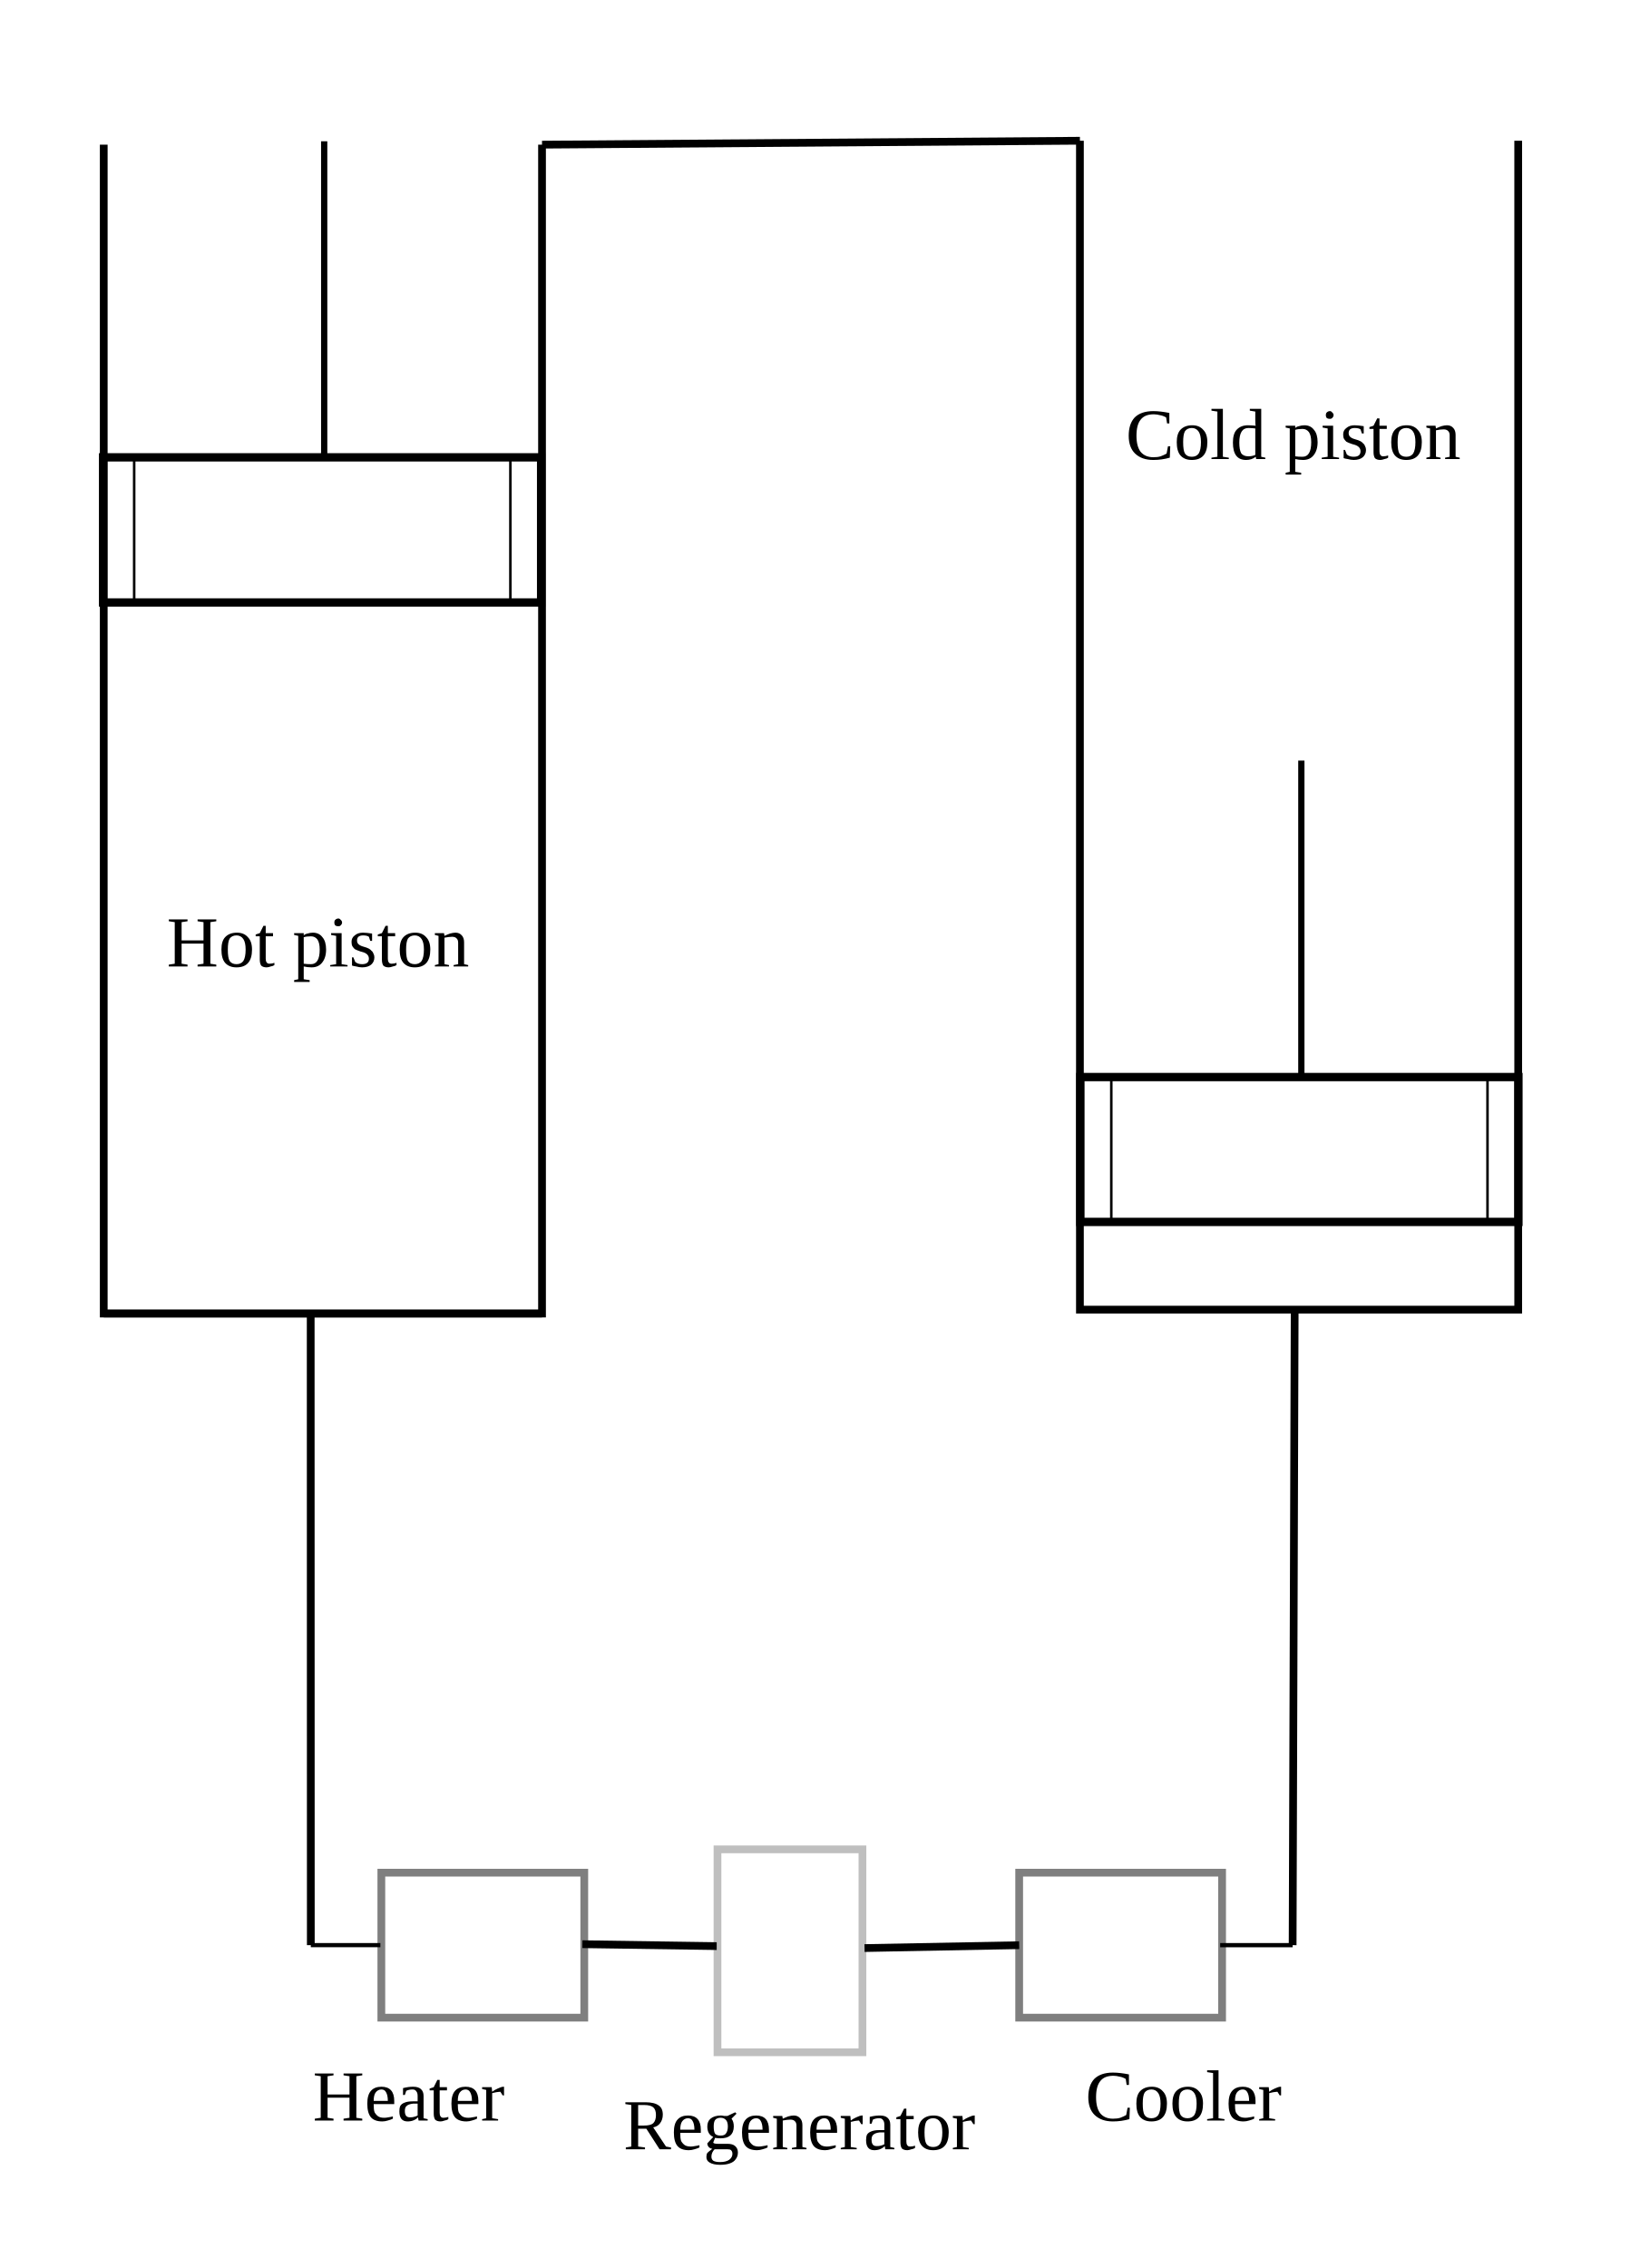
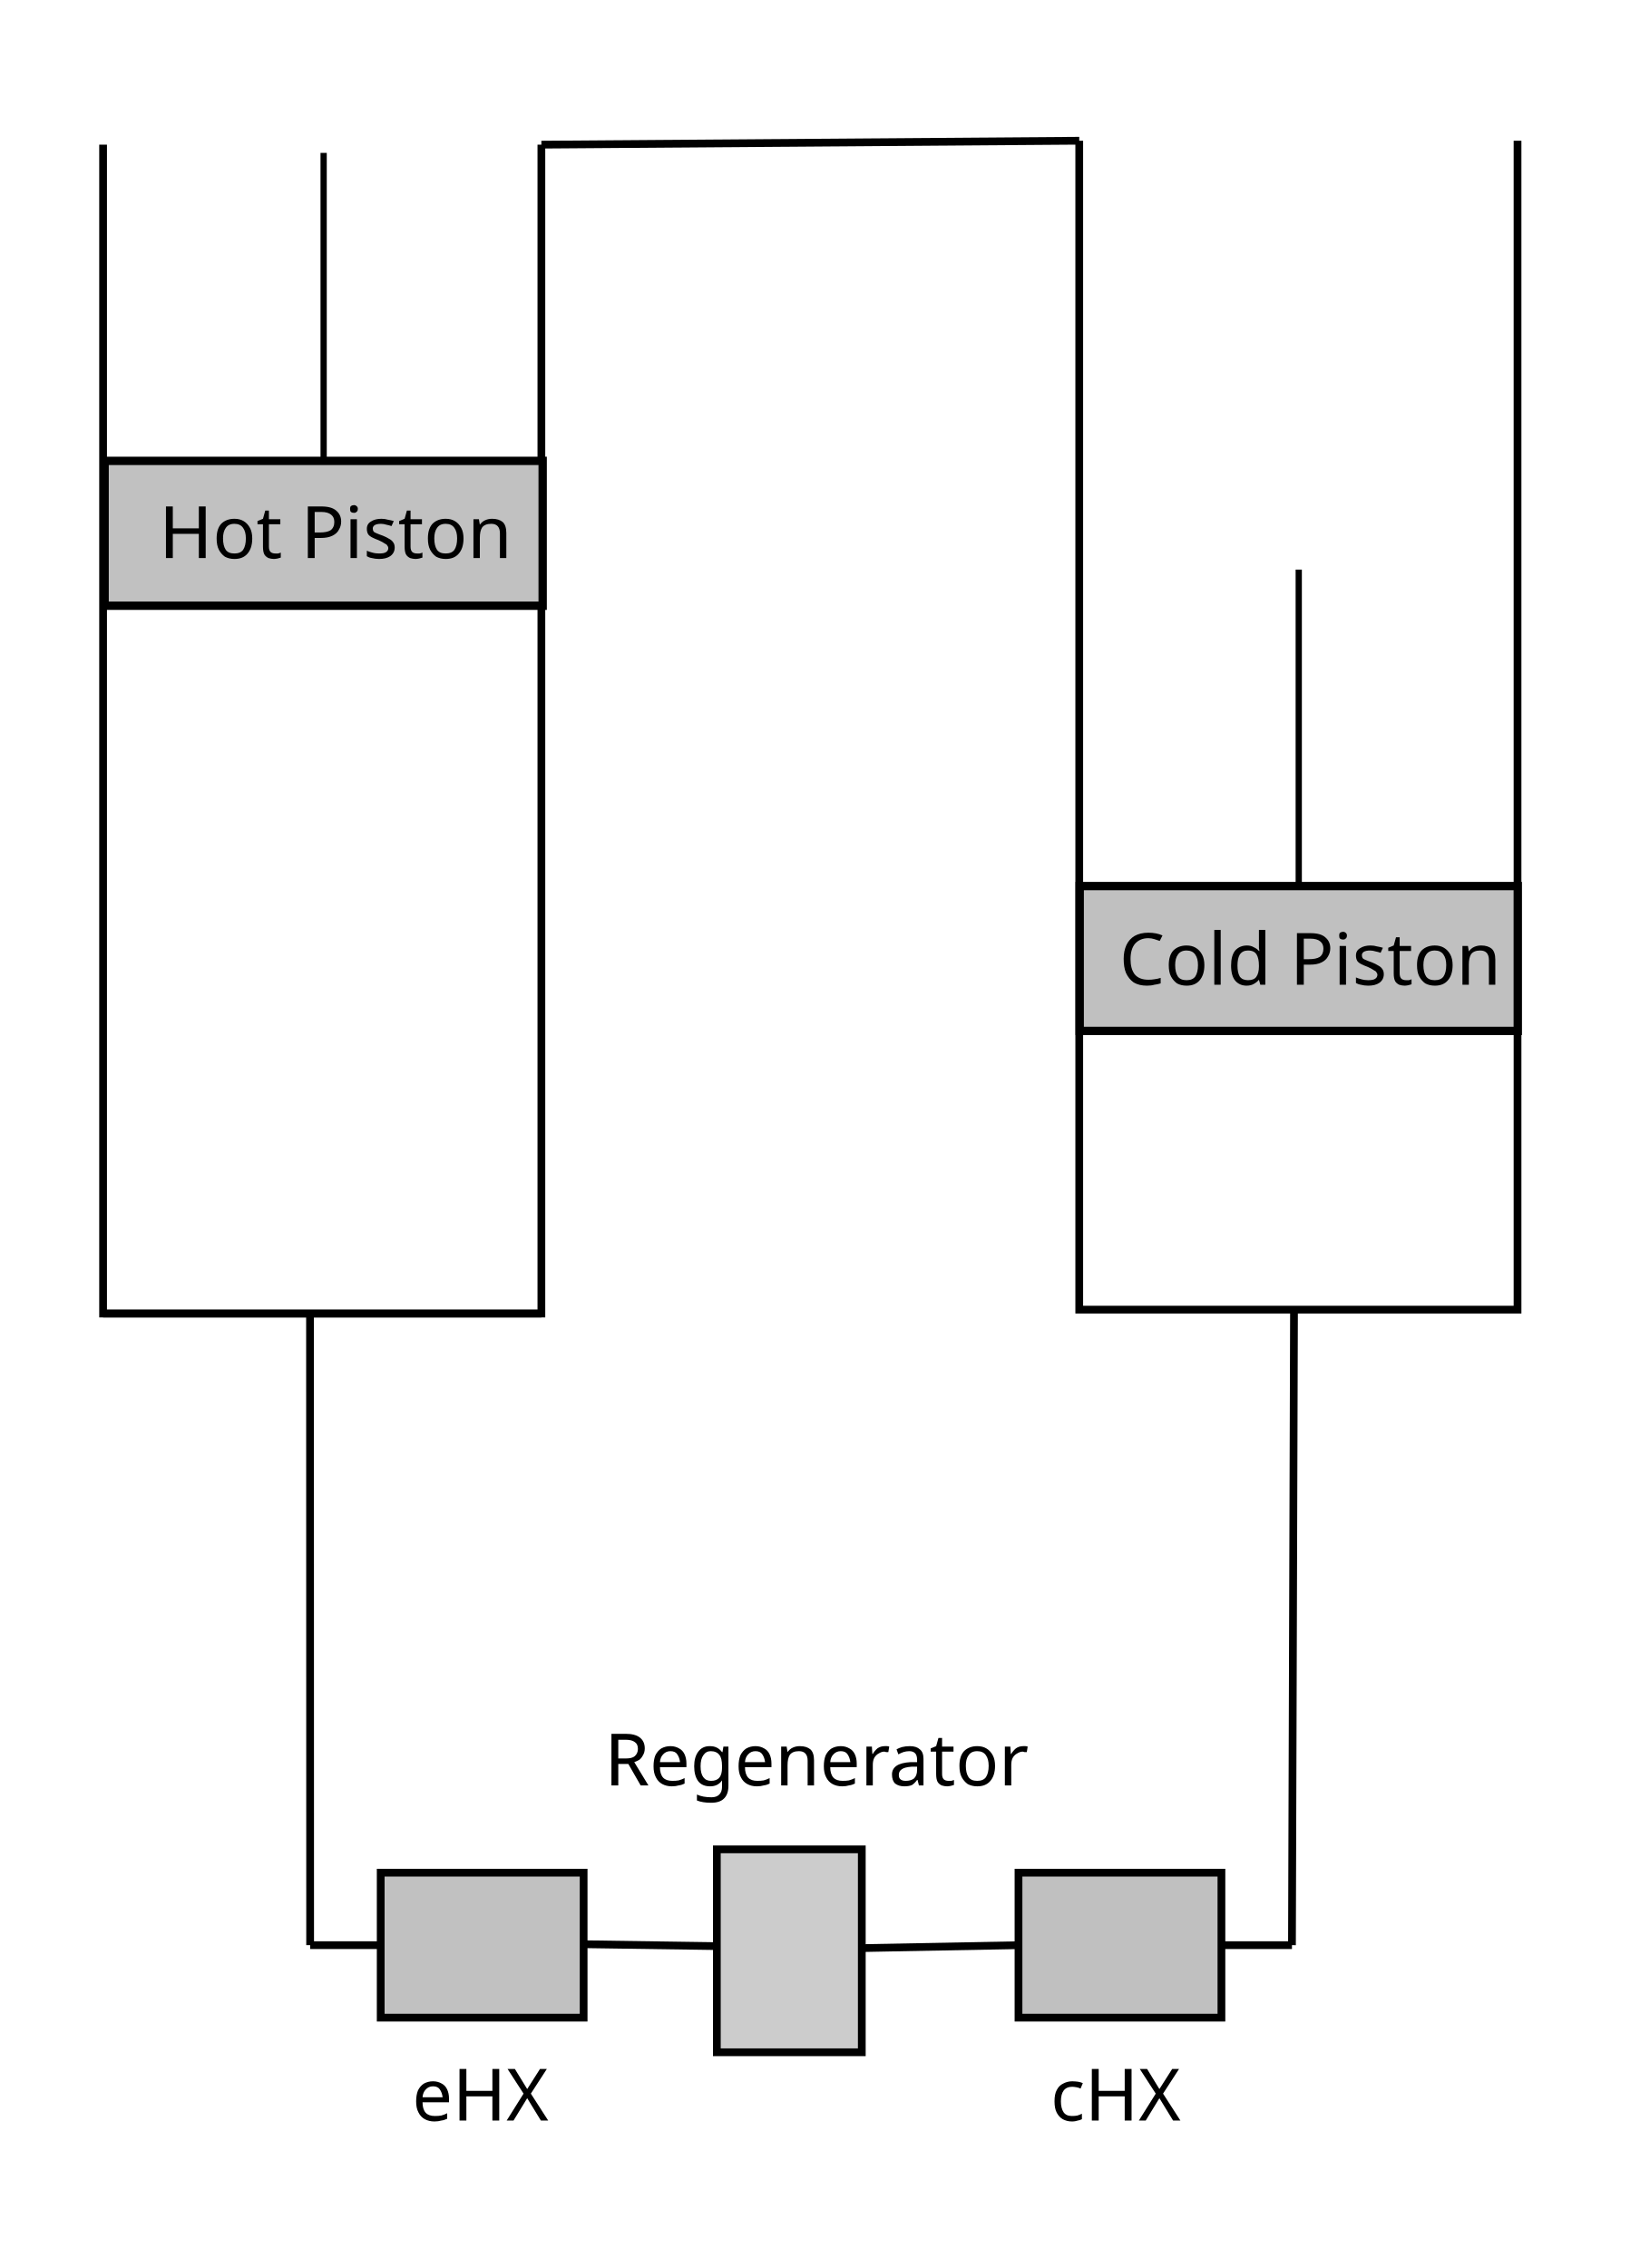
<svg xmlns="http://www.w3.org/2000/svg" width="160pt" height="220pt" viewBox="0 0 56.444 77.611" version="1.1" id="svg8">
-   <defs id="defs2">
-     <meshgradient id="meshgradient2397" gradientUnits="userSpaceOnUse" x="9.995" y="51.115" gradientTransform="matrix(1.164356,0,0,0.9976059,59.96824,216.3367)">
-       <meshrow id="meshrow2399">
-         <meshpatch id="meshpatch2401">
-           <stop path="c 4.292,0  8.584,0  12.875,0" style="stop-color:#ffffff;stop-opacity:1" id="stop2403" />
-           <stop path="c 0,1.66  0,3.319  0,4.979" style="stop-color:#000000;stop-opacity:1" id="stop2405" />
-           <stop path="c -4.292,0  -8.584,0  -12.875,0" style="stop-color:#ffffff;stop-opacity:1" id="stop2407" />
-           <stop path="c 0,-1.66  0,-3.319  0,-4.979" style="stop-color:#000000;stop-opacity:1" id="stop2409" />
-         </meshpatch>
-       </meshrow>
-     </meshgradient>
-     <meshgradient id="meshgradient2565" gradientUnits="userSpaceOnUse" x="66.786" y="44.592" gradientTransform="matrix(1.164397,0,0,0.9955886,27.28748,244.1422)">
-       <meshrow id="meshrow2567">
-         <meshpatch id="meshpatch2569">
-           <stop path="c 4.292,0  8.584,0  12.875,0" style="stop-color:#ffffff;stop-opacity:1" id="stop2571" />
-           <stop path="c 0,1.66  0,3.319  0,4.979" style="stop-color:#000000;stop-opacity:1" id="stop2573" />
-           <stop path="c -4.292,0  -8.584,0  -12.875,0" style="stop-color:#ffffff;stop-opacity:1" id="stop2575" />
-           <stop path="c 0,-1.66  0,-3.319  0,-4.979" style="stop-color:#000000;stop-opacity:1" id="stop2577" />
-         </meshpatch>
-       </meshrow>
-     </meshgradient>
-     <meshgradient id="meshgradient2683" gradientUnits="userSpaceOnUse" x="98.756" y="-34.92" gradientTransform="translate(216.2084,-62.67471)">
-       <meshrow id="meshrow2685">
-         <meshpatch id="meshpatch2687">
-           <stop path="c 2.315,0  4.63,0  6.945,0" style="stop-color:#ffffff;stop-opacity:1" id="stop2689" />
-           <stop path="c 0,1.654  0,3.307  0,4.961" style="stop-color:#000000;stop-opacity:1" id="stop2691" />
-           <stop path="c -2.315,0  -4.63,0  -6.945,0" style="stop-color:#ffffff;stop-opacity:1" id="stop2693" />
-           <stop path="c 0,-1.654  0,-3.307  0,-4.961" style="stop-color:#000000;stop-opacity:1" id="stop2695" />
-         </meshpatch>
-       </meshrow>
-     </meshgradient>
-   </defs>
+   <defs id="defs2" />
  <g id="layer1" transform="translate(0,-219.3889)">
-     <path style="fill:none;stroke:#000000;stroke-width:0.265px;stroke-linecap:butt;stroke-linejoin:miter;stroke-opacity:1" d="m 18.55,224.339 c 18.275,-0.134 18.409,-0.134 18.409,-0.134" id="path2312" />
-     <path style="fill:none;stroke:#000000;stroke-width:0.265px;stroke-linecap:butt;stroke-linejoin:miter;stroke-opacity:1" d="m 3.55,224.339 c 0,40 0,40 0,40 h 15 c 0,-40 0,-40 0,-40" id="path2322" />
-     <path style="fill:none;stroke:#000000;stroke-width:0.265px;stroke-linecap:butt;stroke-linejoin:miter;stroke-opacity:1" d="m 36.959,224.205 c 0,40 0,40 0,40 15,0 15,0 15,0 0,-40 0,-40 0,-40" id="path2324" />
-     <path style="fill:none;stroke:#000000;stroke-width:0.265px;stroke-linecap:butt;stroke-linejoin:miter;stroke-opacity:1" d="m 3.55,264.339 h 15 v 0" id="path2326" />
-     <rect style="fill:#000000;fill-opacity:0;fill-rule:nonzero;stroke:#000000;stroke-width:0.086;stroke-opacity:1" id="rect2360" width="12.875" height="4.979" x="4.592" y="235.033" />
-     <path style="fill:none;stroke:#000000;stroke-width:0.214px;stroke-linecap:butt;stroke-linejoin:miter;stroke-opacity:1" d="m 11.095,234.949 c 0,-10.725 0,-10.725 0,-10.725" id="path2381" />
-     <rect style="fill:url(#meshgradient2397);fill-opacity:1;fill-rule:nonzero;stroke:#000000;stroke-width:0.285;stroke-opacity:1" id="rect2385" width="14.991" height="4.967" x="3.528" y="235.039" />
-     <rect style="fill:#000000;fill-opacity:0;fill-rule:nonzero;stroke:#000000;stroke-width:0.086;stroke-opacity:1" id="rect2360-5" width="12.875" height="4.979" x="38.033" y="256.224" />
-     <path style="fill:none;stroke:#000000;stroke-width:0.214px;stroke-linecap:butt;stroke-linejoin:miter;stroke-opacity:1" d="m 44.537,256.141 c 0,-10.725 0,-10.725 0,-10.725" id="path2381-4" />
-     <rect style="fill:url(#meshgradient2565);fill-opacity:1;fill-rule:nonzero;stroke:#000000;stroke-width:0.285;stroke-opacity:1" id="rect2385-9" width="14.992" height="4.957" x="36.975" y="256.246" />
-     <rect style="opacity:0.5;fill:#000000;fill-opacity:0;fill-rule:nonzero;stroke:#000000;stroke-width:0.265;stroke-opacity:1" id="rect2585" width="6.945" height="4.961" x="13.051" y="283.472" />
-     <rect style="opacity:0.5;fill:#000000;fill-opacity:0;fill-rule:nonzero;stroke:#000000;stroke-width:0.265;stroke-opacity:1" id="rect2585-2" width="6.945" height="4.961" x="34.88" y="283.472" />
-     <rect style="opacity:0.25;fill:url(#meshgradient2683);fill-opacity:1;fill-rule:nonzero;stroke:#000000;stroke-width:0.265;stroke-opacity:1" id="rect2585-7" width="6.945" height="4.961" x="282.673" y="-29.516" transform="rotate(90)" />
-     <path style="fill:none;stroke:#000000;stroke-width:0.265px;stroke-linecap:butt;stroke-linejoin:miter;stroke-opacity:1" d="m 19.931,285.919 c 4.564,0.066 4.597,0.066 4.597,0.066" id="path2648" />
-     <path style="fill:none;stroke:#000000;stroke-width:0.265px;stroke-linecap:butt;stroke-linejoin:miter;stroke-opacity:1" d="m 29.588,286.052 c 5.292,-0.099 5.292,-0.099 5.292,-0.099" id="path2654" />
-     <path style="fill:none;stroke:#000000;stroke-width:0.143px;stroke-linecap:butt;stroke-linejoin:miter;stroke-opacity:1" d="m 10.637,285.952 c 2.381,0 2.381,0 2.381,0" id="path2656" />
-     <path style="fill:none;stroke:#000000;stroke-width:0.146px;stroke-linecap:butt;stroke-linejoin:miter;stroke-opacity:1" d="m 41.759,285.952 c 2.48,0 2.48,0 2.48,0" id="path2656-2" />
-     <path style="fill:none;stroke:#000000;stroke-width:0.265px;stroke-linecap:butt;stroke-linejoin:miter;stroke-opacity:1" d="m 10.633,264.429 c 0.004,21.523 0.004,21.523 0.004,21.523" id="path2697" />
-     <path style="fill:none;stroke:#000000;stroke-width:0.265px;stroke-linecap:butt;stroke-linejoin:miter;stroke-opacity:1" d="m 44.309,264.162 c -0.07,21.791 -0.07,21.791 -0.07,21.791" id="path2699" />
-     <flowRoot xml:space="preserve" id="flowRoot2703" style="font-style:normal;font-weight:normal;font-size:40px;line-height:1.25;font-family:sans-serif;letter-spacing:0px;word-spacing:0px;fill:#000000;fill-opacity:1;stroke:none" transform="translate(-68.07794,187.0978)">
-       <flowRegion id="flowRegion2705">
-         <rect id="rect2707" width="104.5" height="76" x="258.5" y="225.52" />
+     <path style="fill:none;stroke:#000000;stroke-width:0.265px;stroke-linecap:butt;stroke-linejoin:miter;stroke-opacity:1" d="m 18.528,224.339 c 18.275,-0.134 18.408,-0.134 18.408,-0.134" id="path2312" />
+     <path style="fill:none;stroke:#000000;stroke-width:0.265px;stroke-linecap:butt;stroke-linejoin:miter;stroke-opacity:1" d="m 3.528,224.339 c 0,40 0,40 0,40 H 18.528 c 0,-40 0,-40 0,-40" id="path2322" />
+     <path style="fill:none;stroke:#000000;stroke-width:0.265px;stroke-linecap:butt;stroke-linejoin:miter;stroke-opacity:1" d="m 36.936,224.205 c 0,40 0,40 0,40 15,0 15,0 15,0 0,-40 0,-40 0,-40" id="path2324" />
+     <path style="fill:none;stroke:#000000;stroke-width:0.265px;stroke-linecap:butt;stroke-linejoin:miter;stroke-opacity:1" d="M 3.528,264.339 H 18.528 v 0" id="path2326" />
+     <path style="fill:none;stroke:#000000;stroke-width:0.214px;stroke-linecap:butt;stroke-linejoin:miter;stroke-opacity:1" d="m 11.076,235.346 c 0,-10.725 0,-10.725 0,-10.725" id="path2381" />
+     <rect style="fill:#c0c0c0;fill-opacity:1;fill-rule:nonzero;stroke:#000000;stroke-width:0.285;stroke-opacity:1" id="rect2385-9" width="14.992" height="4.957" x="36.952" y="249.71" />
+     <path style="fill:none;stroke:#000000;stroke-width:0.214px;stroke-linecap:butt;stroke-linejoin:miter;stroke-opacity:1" d="m 44.448,249.605 c 0,-10.725 0,-10.725 0,-10.725" id="path2381-4" />
+     <rect style="opacity:1;fill:#c0c0c0;fill-opacity:0.991;fill-rule:nonzero;stroke:#000000;stroke-width:0.265;stroke-opacity:1" id="rect2585" width="6.945" height="4.961" x="13.029" y="283.472" />
+     <rect style="opacity:1;fill:#c0c0c0;fill-opacity:1;fill-rule:nonzero;stroke:#000000;stroke-width:0.265;stroke-opacity:1" id="rect2585-2" width="6.945" height="4.961" x="34.857" y="283.472" />
+     <rect style="opacity:1;fill:#cccccc;fill-opacity:1;fill-rule:nonzero;stroke:#000000;stroke-width:0.265;stroke-opacity:1" id="rect2585-7" width="6.945" height="4.961" x="282.673" y="-29.494" transform="rotate(90)" />
+     <path style="fill:none;stroke:#000000;stroke-width:0.265px;stroke-linecap:butt;stroke-linejoin:miter;stroke-opacity:1" d="m 19.908,285.919 c 4.564,0.066 4.597,0.066 4.597,0.066" id="path2648" />
+     <path style="fill:none;stroke:#000000;stroke-width:0.265px;stroke-linecap:butt;stroke-linejoin:miter;stroke-opacity:1" d="m 29.565,286.052 c 5.292,-0.099 5.292,-0.099 5.292,-0.099" id="path2654" />
+     <path style="fill:none;stroke:#000000;stroke-width:0.265;stroke-linecap:butt;stroke-linejoin:miter;stroke-opacity:1;stroke-miterlimit:4;stroke-dasharray:none" d="m 10.615,285.952 c 2.381,0 2.381,0 2.381,0" id="path2656" />
+     <path style="fill:none;stroke:#000000;stroke-width:0.265;stroke-linecap:butt;stroke-linejoin:miter;stroke-opacity:1;stroke-miterlimit:4;stroke-dasharray:none" d="m 41.736,285.952 c 2.48,0 2.48,0 2.48,0" id="path2656-2" />
+     <path style="fill:none;stroke:#000000;stroke-width:0.265;stroke-linecap:butt;stroke-linejoin:miter;stroke-opacity:1;stroke-miterlimit:4;stroke-dasharray:none" d="m 10.61,264.429 c 0.004,21.523 0.004,21.523 0.004,21.523" id="path2697" />
+     <path style="fill:none;stroke:#000000;stroke-width:0.265px;stroke-linecap:butt;stroke-linejoin:miter;stroke-opacity:1" d="m 44.286,264.162 c -0.07,21.791 -0.07,21.791 -0.07,21.791" id="path2699" />
+     <flowRoot xml:space="preserve" id="flowRoot2703" style="font-style:normal;font-weight:normal;font-size:40px;line-height:1.25;font-family:sans-serif;letter-spacing:0px;word-spacing:0px;fill:#000000;fill-opacity:1;stroke:none;stroke-width:1" transform="matrix(0.9999896,0,0,1,-68.09971,187.0978)">
+       <flowRegion style="stroke-width:1" id="flowRegion2705">
+         <rect style="stroke-width:1" id="rect2707" width="104.5" height="76" x="258.5" y="225.52" />
      </flowRegion>
-       <flowPara id="flowPara2709" />
+       <flowPara style="stroke-width:1" id="flowPara2709" />
    </flowRoot>
-     <text xml:space="preserve" style="font-style:normal;font-weight:normal;font-size:10.583px;line-height:1.25;font-family:sans-serif;letter-spacing:0px;word-spacing:0px;fill:#000000;fill-opacity:1;stroke:none;stroke-width:0.265" x="5.698" y="252.462" id="text2713">
-       <tspan x="5.698" y="252.462" style="font-style:normal;font-variant:normal;font-weight:normal;font-stretch:normal;font-size:2.469px;font-family:'Times New Roman';-inkscape-font-specification:'Times New Roman, Normal';font-variant-ligatures:normal;font-variant-caps:normal;font-variant-numeric:normal;font-feature-settings:normal;text-align:start;writing-mode:lr-tb;text-anchor:start;stroke-width:0.265" id="tspan2719">Hot piston</tspan>
+     <text xml:space="preserve" style="font-style:normal;font-variant:normal;font-weight:normal;font-stretch:normal;font-size:2.469px;line-height:1.25;font-family:'SBL BibLit';-inkscape-font-specification:'SBL BibLit, Normal';font-variant-ligatures:normal;font-variant-caps:normal;font-variant-numeric:normal;font-feature-settings:normal;text-align:start;letter-spacing:0px;word-spacing:0px;writing-mode:lr-tb;text-anchor:start;fill:#000000;fill-opacity:1;stroke:none;stroke-width:0.265" x="38.302" y="253.084" id="text2713-7" transform="scale(0.9999948,1.000005)">
+       <tspan x="38.302" y="253.084" style="font-style:normal;font-variant:normal;font-weight:normal;font-stretch:normal;font-size:2.469px;font-family:'SBL BibLit';-inkscape-font-specification:'SBL BibLit, Normal';font-variant-ligatures:normal;font-variant-caps:normal;font-variant-numeric:normal;font-feature-settings:normal;text-align:start;writing-mode:lr-tb;text-anchor:start;stroke-width:0.265" id="tspan2719-7">Cold Piston</tspan>
    </text>
-     <text xml:space="preserve" style="font-style:normal;font-weight:normal;font-size:10.583px;line-height:1.25;font-family:sans-serif;letter-spacing:0px;word-spacing:0px;fill:#000000;fill-opacity:1;stroke:none;stroke-width:0.265" x="38.535" y="235.097" id="text2713-7">
-       <tspan x="38.535" y="235.097" style="font-style:normal;font-variant:normal;font-weight:normal;font-stretch:normal;font-size:2.469px;font-family:'Times New Roman';-inkscape-font-specification:'Times New Roman, Normal';font-variant-ligatures:normal;font-variant-caps:normal;font-variant-numeric:normal;font-feature-settings:normal;text-align:start;writing-mode:lr-tb;text-anchor:start;stroke-width:0.265" id="tspan2719-7">Cold piston</tspan>
+     <text xml:space="preserve" style="font-style:normal;font-variant:normal;font-weight:normal;font-stretch:normal;font-size:2.469px;line-height:1.25;font-family:'SBL BibLit';-inkscape-font-specification:'SBL BibLit, Normal';font-variant-ligatures:normal;font-variant-caps:normal;font-variant-numeric:normal;font-feature-settings:normal;text-align:start;letter-spacing:0px;word-spacing:0px;writing-mode:lr-tb;text-anchor:start;fill:#000000;fill-opacity:1;stroke:none;stroke-width:0.265" x="20.693" y="280.488" id="text2713-7-6" transform="scale(0.9999948,1.000005)">
+       <tspan x="20.693" y="280.488" style="font-style:normal;font-variant:normal;font-weight:normal;font-stretch:normal;font-size:2.469px;font-family:'SBL BibLit';-inkscape-font-specification:'SBL BibLit, Normal';font-variant-ligatures:normal;font-variant-caps:normal;font-variant-numeric:normal;font-feature-settings:normal;text-align:start;writing-mode:lr-tb;text-anchor:start;stroke-width:0.265" id="tspan2719-7-0">Regenerator</tspan>
    </text>
-     <text xml:space="preserve" style="font-style:normal;font-weight:normal;font-size:10.583px;line-height:1.25;font-family:sans-serif;letter-spacing:0px;word-spacing:0px;fill:#000000;fill-opacity:1;stroke:none;stroke-width:0.265" x="21.325" y="292.939" id="text2713-7-6">
-       <tspan x="21.325" y="292.939" style="font-style:normal;font-variant:normal;font-weight:normal;font-stretch:normal;font-size:2.469px;font-family:'Times New Roman';-inkscape-font-specification:'Times New Roman, Normal';font-variant-ligatures:normal;font-variant-caps:normal;font-variant-numeric:normal;font-feature-settings:normal;text-align:start;writing-mode:lr-tb;text-anchor:start;stroke-width:0.265" id="tspan2719-7-0">Regenerator</tspan>
+     <text xml:space="preserve" style="font-style:normal;font-variant:normal;font-weight:normal;font-stretch:normal;font-size:2.469px;line-height:1.25;font-family:'SBL BibLit';-inkscape-font-specification:'SBL BibLit, Normal';font-variant-ligatures:normal;font-variant-caps:normal;font-variant-numeric:normal;font-feature-settings:normal;text-align:start;letter-spacing:0px;word-spacing:0px;writing-mode:lr-tb;text-anchor:start;fill:#000000;fill-opacity:1;stroke:none;stroke-width:0.265" x="35.949" y="291.954" id="text2713-7-2" transform="scale(0.9999948,1.000005)">
+       <tspan x="35.949" y="291.954" style="font-style:normal;font-variant:normal;font-weight:normal;font-stretch:normal;font-size:2.469px;font-family:'SBL BibLit';-inkscape-font-specification:'SBL BibLit, Normal';font-variant-ligatures:normal;font-variant-caps:normal;font-variant-numeric:normal;font-feature-settings:normal;text-align:start;writing-mode:lr-tb;text-anchor:start;stroke-width:0.265" id="tspan2719-7-2">cHX</tspan>
    </text>
-     <text xml:space="preserve" style="font-style:normal;font-weight:normal;font-size:10.583px;line-height:1.25;font-family:sans-serif;letter-spacing:0px;word-spacing:0px;fill:#000000;fill-opacity:1;stroke:none;stroke-width:0.265" x="37.153" y="291.955" id="text2713-7-2">
-       <tspan x="37.153" y="291.955" style="font-style:normal;font-variant:normal;font-weight:normal;font-stretch:normal;font-size:2.469px;font-family:'Times New Roman';-inkscape-font-specification:'Times New Roman, Normal';font-variant-ligatures:normal;font-variant-caps:normal;font-variant-numeric:normal;font-feature-settings:normal;text-align:start;writing-mode:lr-tb;text-anchor:start;stroke-width:0.265" id="tspan2719-7-2">Cooler</tspan>
+     <text xml:space="preserve" style="font-style:normal;font-variant:normal;font-weight:normal;font-stretch:normal;font-size:2.469px;line-height:1.25;font-family:'SBL BibLit';-inkscape-font-specification:'SBL BibLit, Normal';font-variant-ligatures:normal;font-variant-caps:normal;font-variant-numeric:normal;font-feature-settings:normal;text-align:start;letter-spacing:0px;word-spacing:0px;writing-mode:lr-tb;text-anchor:start;fill:#000000;fill-opacity:1;stroke:none;stroke-width:0.265" x="14.102" y="291.954" id="text2713-7-8" transform="scale(0.9999948,1.000005)">
+       <tspan x="14.102" y="291.954" style="font-style:normal;font-variant:normal;font-weight:normal;font-stretch:normal;font-size:2.469px;font-family:'SBL BibLit';-inkscape-font-specification:'SBL BibLit, Normal';font-variant-ligatures:normal;font-variant-caps:normal;font-variant-numeric:normal;font-feature-settings:normal;text-align:start;writing-mode:lr-tb;text-anchor:start;stroke-width:0.265" id="tspan2719-7-02">eHX</tspan>
    </text>
-     <text xml:space="preserve" style="font-style:normal;font-weight:normal;font-size:10.583px;line-height:1.25;font-family:sans-serif;letter-spacing:0px;word-spacing:0px;fill:#000000;fill-opacity:1;stroke:none;stroke-width:0.265" x="10.694" y="291.955" id="text2713-7-8">
-       <tspan x="10.694" y="291.955" style="font-style:normal;font-variant:normal;font-weight:normal;font-stretch:normal;font-size:2.469px;font-family:'Times New Roman';-inkscape-font-specification:'Times New Roman, Normal';font-variant-ligatures:normal;font-variant-caps:normal;font-variant-numeric:normal;font-feature-settings:normal;text-align:start;writing-mode:lr-tb;text-anchor:start;stroke-width:0.265" id="tspan2719-7-02">Heater</tspan>
+     <rect style="fill:#c0c0c0;fill-opacity:0.991;fill-rule:nonzero;stroke:#000000;stroke-width:0.285;stroke-opacity:1" id="rect2385-9-1" width="14.992" height="4.957" x="3.58" y="235.16" />
+     <text xml:space="preserve" style="font-style:normal;font-variant:normal;font-weight:normal;font-stretch:normal;font-size:2.469px;line-height:1.25;font-family:'SBL BibLit';-inkscape-font-specification:'SBL BibLit, Normal';font-variant-ligatures:normal;font-variant-caps:normal;font-variant-numeric:normal;font-feature-settings:normal;text-align:start;letter-spacing:0px;word-spacing:0px;writing-mode:lr-tb;text-anchor:start;fill:#000000;fill-opacity:1;stroke:none;stroke-width:0.265" x="5.446" y="238.485" id="text2713" transform="scale(0.9999948,1.000005)">
+       <tspan x="5.446" y="238.485" style="font-style:normal;font-variant:normal;font-weight:normal;font-stretch:normal;font-size:2.469px;font-family:'SBL BibLit';-inkscape-font-specification:'SBL BibLit, Normal';font-variant-ligatures:normal;font-variant-caps:normal;font-variant-numeric:normal;font-feature-settings:normal;text-align:start;writing-mode:lr-tb;text-anchor:start;stroke-width:0.265" id="tspan2719">Hot Piston</tspan>
    </text>
  </g>
</svg>
